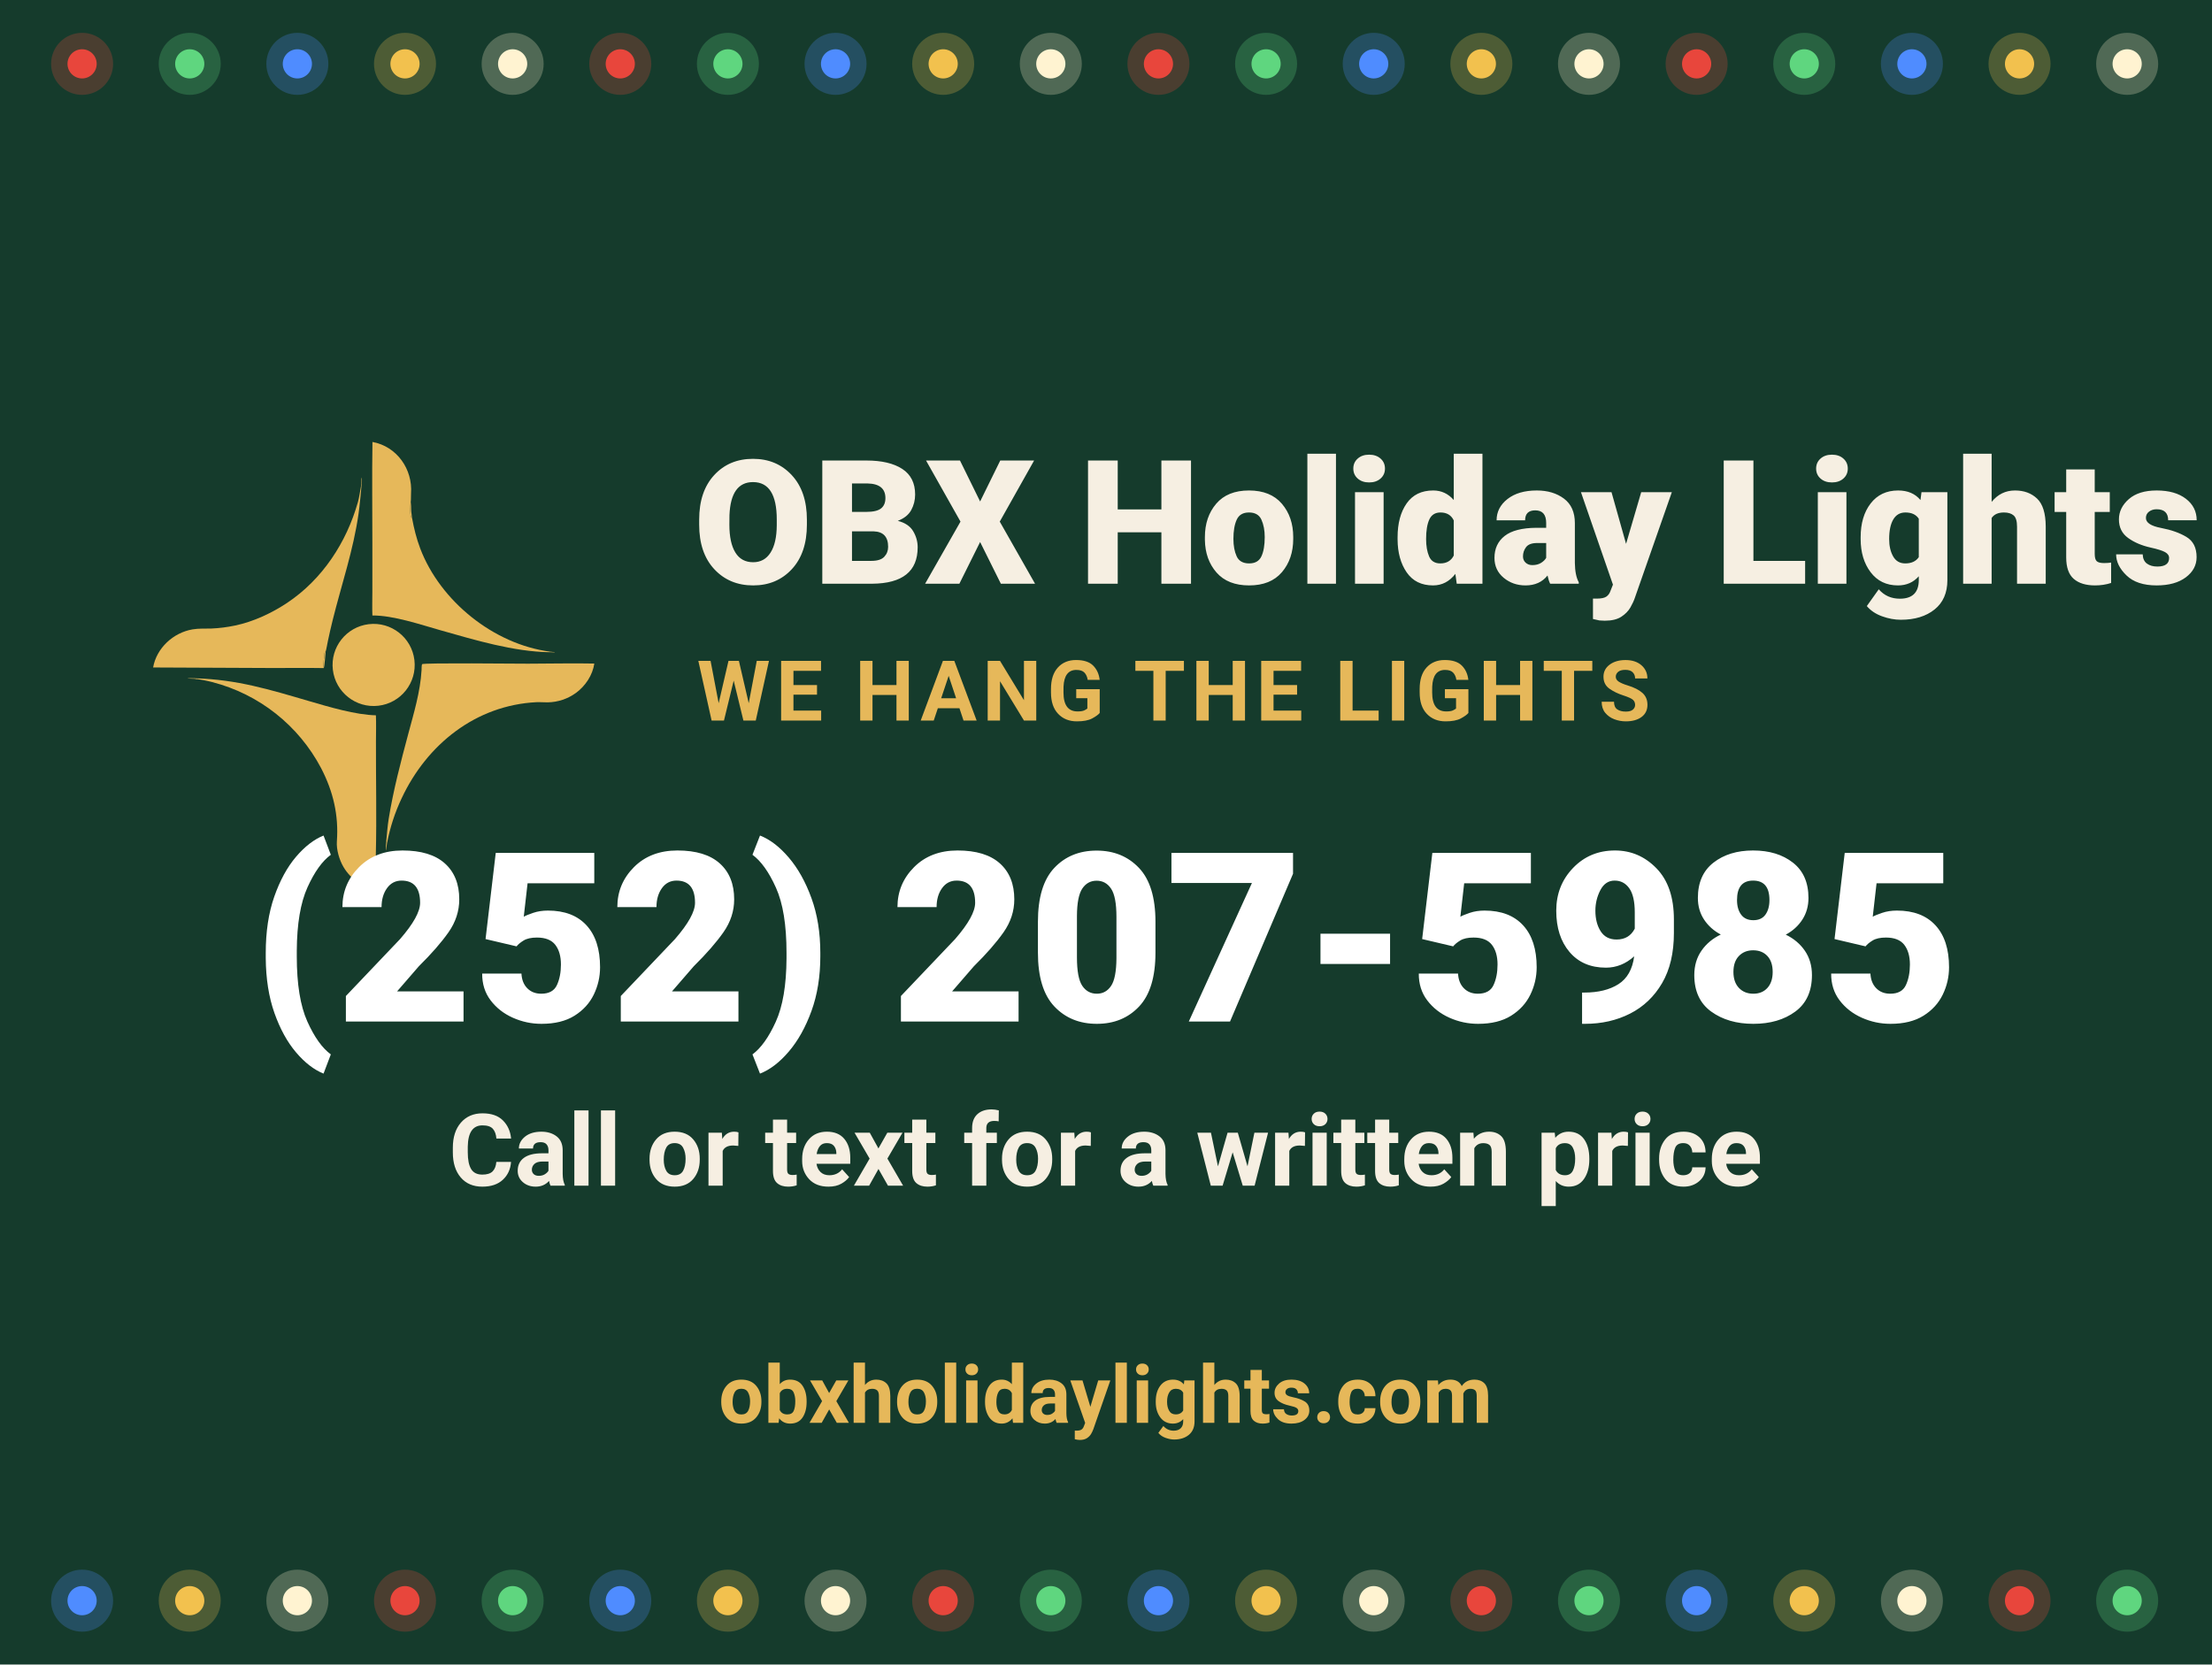
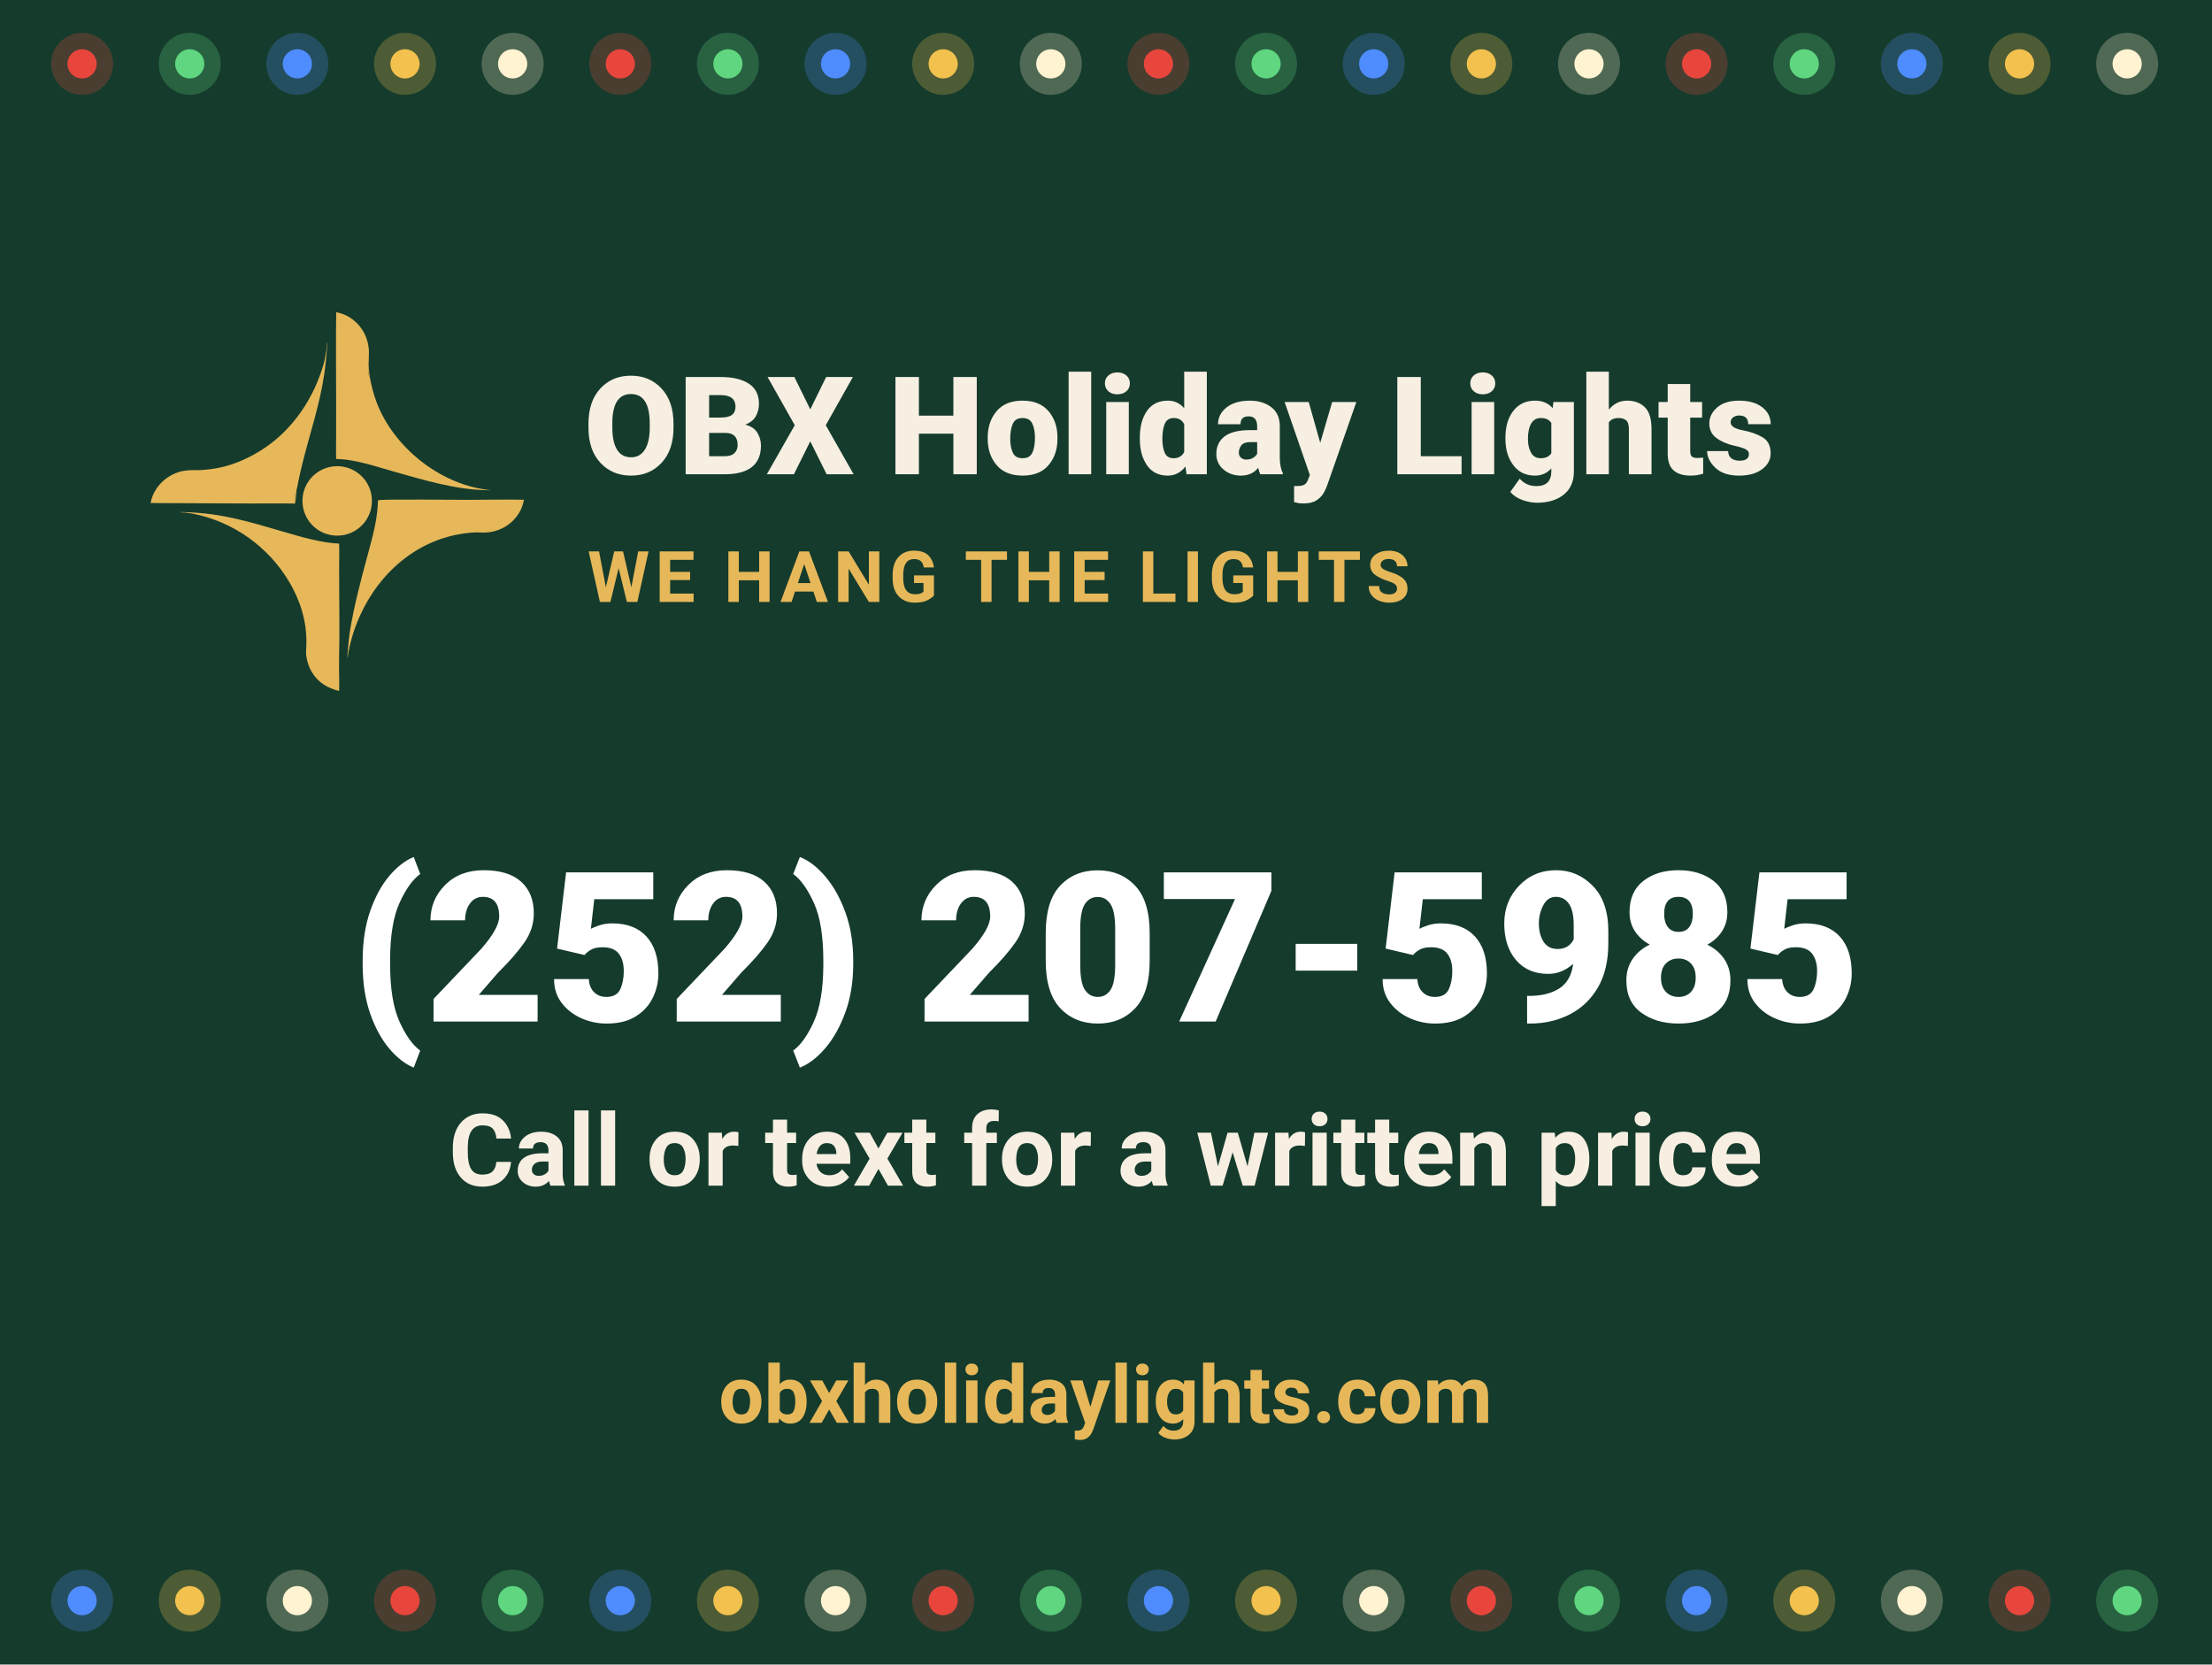
<svg xmlns="http://www.w3.org/2000/svg" viewBox="0 0 2425 1825" width="2425" height="1825">
  <rect width="2425" height="1825" fill="#153b2c" />
  <circle cx="90" cy="70" r="16" fill="#e8463c" />
  <circle cx="90" cy="70" r="34" fill="#e8463c" opacity=".25" />
  <circle cx="208" cy="70" r="16" fill="#5fd67f" />
  <circle cx="208" cy="70" r="34" fill="#5fd67f" opacity=".25" />
  <circle cx="326" cy="70" r="16" fill="#4f8cff" />
  <circle cx="326" cy="70" r="34" fill="#4f8cff" opacity=".25" />
  <circle cx="444" cy="70" r="16" fill="#f2c14e" />
  <circle cx="444" cy="70" r="34" fill="#f2c14e" opacity=".25" />
  <circle cx="562" cy="70" r="16" fill="#fff3d1" />
  <circle cx="562" cy="70" r="34" fill="#fff3d1" opacity=".25" />
  <circle cx="680" cy="70" r="16" fill="#e8463c" />
  <circle cx="680" cy="70" r="34" fill="#e8463c" opacity=".25" />
  <circle cx="798" cy="70" r="16" fill="#5fd67f" />
  <circle cx="798" cy="70" r="34" fill="#5fd67f" opacity=".25" />
  <circle cx="916" cy="70" r="16" fill="#4f8cff" />
  <circle cx="916" cy="70" r="34" fill="#4f8cff" opacity=".25" />
  <circle cx="1034" cy="70" r="16" fill="#f2c14e" />
  <circle cx="1034" cy="70" r="34" fill="#f2c14e" opacity=".25" />
  <circle cx="1152" cy="70" r="16" fill="#fff3d1" />
  <circle cx="1152" cy="70" r="34" fill="#fff3d1" opacity=".25" />
  <circle cx="1270" cy="70" r="16" fill="#e8463c" />
  <circle cx="1270" cy="70" r="34" fill="#e8463c" opacity=".25" />
  <circle cx="1388" cy="70" r="16" fill="#5fd67f" />
  <circle cx="1388" cy="70" r="34" fill="#5fd67f" opacity=".25" />
  <circle cx="1506" cy="70" r="16" fill="#4f8cff" />
  <circle cx="1506" cy="70" r="34" fill="#4f8cff" opacity=".25" />
  <circle cx="1624" cy="70" r="16" fill="#f2c14e" />
  <circle cx="1624" cy="70" r="34" fill="#f2c14e" opacity=".25" />
  <circle cx="1742" cy="70" r="16" fill="#fff3d1" />
  <circle cx="1742" cy="70" r="34" fill="#fff3d1" opacity=".25" />
  <circle cx="1860" cy="70" r="16" fill="#e8463c" />
  <circle cx="1860" cy="70" r="34" fill="#e8463c" opacity=".25" />
  <circle cx="1978" cy="70" r="16" fill="#5fd67f" />
  <circle cx="1978" cy="70" r="34" fill="#5fd67f" opacity=".25" />
  <circle cx="2096" cy="70" r="16" fill="#4f8cff" />
  <circle cx="2096" cy="70" r="34" fill="#4f8cff" opacity=".25" />
  <circle cx="2214" cy="70" r="16" fill="#f2c14e" />
  <circle cx="2214" cy="70" r="34" fill="#f2c14e" opacity=".25" />
  <circle cx="2332" cy="70" r="16" fill="#fff3d1" />
  <circle cx="2332" cy="70" r="34" fill="#fff3d1" opacity=".25" />
  <circle cx="90" cy="1755" r="16" fill="#4f8cff" />
  <circle cx="90" cy="1755" r="34" fill="#4f8cff" opacity=".25" />
  <circle cx="208" cy="1755" r="16" fill="#f2c14e" />
  <circle cx="208" cy="1755" r="34" fill="#f2c14e" opacity=".25" />
  <circle cx="326" cy="1755" r="16" fill="#fff3d1" />
  <circle cx="326" cy="1755" r="34" fill="#fff3d1" opacity=".25" />
  <circle cx="444" cy="1755" r="16" fill="#e8463c" />
  <circle cx="444" cy="1755" r="34" fill="#e8463c" opacity=".25" />
  <circle cx="562" cy="1755" r="16" fill="#5fd67f" />
  <circle cx="562" cy="1755" r="34" fill="#5fd67f" opacity=".25" />
  <circle cx="680" cy="1755" r="16" fill="#4f8cff" />
  <circle cx="680" cy="1755" r="34" fill="#4f8cff" opacity=".25" />
  <circle cx="798" cy="1755" r="16" fill="#f2c14e" />
  <circle cx="798" cy="1755" r="34" fill="#f2c14e" opacity=".25" />
  <circle cx="916" cy="1755" r="16" fill="#fff3d1" />
  <circle cx="916" cy="1755" r="34" fill="#fff3d1" opacity=".25" />
  <circle cx="1034" cy="1755" r="16" fill="#e8463c" />
  <circle cx="1034" cy="1755" r="34" fill="#e8463c" opacity=".25" />
  <circle cx="1152" cy="1755" r="16" fill="#5fd67f" />
  <circle cx="1152" cy="1755" r="34" fill="#5fd67f" opacity=".25" />
  <circle cx="1270" cy="1755" r="16" fill="#4f8cff" />
  <circle cx="1270" cy="1755" r="34" fill="#4f8cff" opacity=".25" />
  <circle cx="1388" cy="1755" r="16" fill="#f2c14e" />
  <circle cx="1388" cy="1755" r="34" fill="#f2c14e" opacity=".25" />
  <circle cx="1506" cy="1755" r="16" fill="#fff3d1" />
  <circle cx="1506" cy="1755" r="34" fill="#fff3d1" opacity=".25" />
  <circle cx="1624" cy="1755" r="16" fill="#e8463c" />
  <circle cx="1624" cy="1755" r="34" fill="#e8463c" opacity=".25" />
  <circle cx="1742" cy="1755" r="16" fill="#5fd67f" />
  <circle cx="1742" cy="1755" r="34" fill="#5fd67f" opacity=".25" />
  <circle cx="1860" cy="1755" r="16" fill="#4f8cff" />
  <circle cx="1860" cy="1755" r="34" fill="#4f8cff" opacity=".25" />
  <circle cx="1978" cy="1755" r="16" fill="#f2c14e" />
  <circle cx="1978" cy="1755" r="34" fill="#f2c14e" opacity=".25" />
  <circle cx="2096" cy="1755" r="16" fill="#fff3d1" />
  <circle cx="2096" cy="1755" r="34" fill="#fff3d1" opacity=".25" />
  <circle cx="2214" cy="1755" r="16" fill="#e8463c" />
  <circle cx="2214" cy="1755" r="34" fill="#e8463c" opacity=".25" />
  <circle cx="2332" cy="1755" r="16" fill="#5fd67f" />
  <circle cx="2332" cy="1755" r="34" fill="#5fd67f" opacity=".25" />
-   <svg x="150" y="470" width="520" height="520" viewBox="199 199 627 627">
+   <svg x="150" y="330" width="440" height="440" viewBox="199 199 627 627">
    <g fill="#e6b85a">
      <path d="M276.154 529.034C331.768 530.656 374.438 543.877 427.043 559.26C452.912 566.825 488.437 577.438 515.036 577.942C515.5 589.399 515.145 601.014 515.107 612.493C514.943 662.161 516.131 711.836 514.942 761.5C514.572 776.984 515.707 792.963 515.002 808.377C496.647 803.734 481.978 795.024 472.146 778.406C466.704 769.208 462.645 755.452 463.437 744.695C465.988 710.033 458.582 678.594 442.623 647.841C412.845 591.282 360.548 549.944 298.642 534.029C294.026 532.831 281.133 529.945 276.598 530.034L276.063 529.535L276.154 529.034Z" />
      <path d="M528.705 744.506C529.644 734.912 530.372 724.599 531.893 715.111C537.992 677.063 547.904 639.599 557.837 602.402C565.252 574.637 573.724 546.884 575.408 518.014C575.574 515.315 575.28 512.963 576.041 510.329C579.442 508.363 701.105 509.744 716.124 509.701C738.676 509.636 780.883 508.959 803.758 509.532C801.453 524.946 792.044 539.034 779.625 548.236C768.712 556.218 755.59 560.613 742.071 560.814C737.163 560.925 732.066 560.355 727.22 560.6C646.95 564.667 582.493 616.421 549.186 687.378C540.187 706.353 533.656 726.403 529.755 747.038C528.996 745.841 528.97 745.91 528.705 744.506Z" />
      <path d="M495.381 274.753L496.03 274.534C494.772 286.726 493.823 299.109 492.119 311.222C485.355 359.286 469.518 405.32 457.878 452.164C455.634 461.228 453.547 470.33 451.619 479.466C451.225 481.327 449.275 492.143 448.694 493.325C445.579 496.315 447.375 499.257 446.371 503.253C445.695 505.943 445.555 512.765 446.093 515.508C423.774 515.104 400.636 515.469 378.24 515.414L220.536 514.706C225.025 489.011 247.26 468.65 272.584 464.357C281.324 462.875 288.687 463.517 297.289 463.236C307.932 462.783 318.52 461.447 328.942 459.243C352.808 454.279 377.32 442.883 397.675 429.312C444.309 398.221 476.206 349.424 491.305 295.903C492.949 290.073 494.167 281.018 495.381 274.753Z" />
      <path d="M510.475 216.555C542.7 222.448 563.859 252.546 561.46 284.741C561.186 288.411 561.592 292.044 561.07 295.842C560.725 298.512 559.264 316.37 562.78 316.921C565.298 330.687 568.644 344.302 573.625 357.413C600.076 427.031 670.796 483.98 744.993 493.765L744.826 494.554C697.092 493.855 646.189 478.472 600.571 465.56C573.795 457.98 538.096 445.774 510.392 445.97C509.972 436.398 510.332 423.685 510.333 413.913L510.352 353.02C510.399 308.14 509.722 261.188 510.475 216.555Z" />
      <path d="M505.494 457.486C535.314 453.868 562.404 475.155 565.94 504.985C569.476 534.815 548.115 561.846 518.275 565.3C488.551 568.741 461.648 547.48 458.125 517.766C454.603 488.052 475.79 461.09 505.494 457.486Z" />
      <path d="M446.093 515.508C445.555 512.765 445.695 505.943 446.371 503.253C447.375 499.257 445.579 496.315 448.694 493.325L448.616 493.939C448.038 498.296 447.275 512.994 446.093 515.508Z" />
      <path d="M561.07 295.842C561.535 298.926 561.614 303.496 561.662 306.748C561.71 309.944 562.67 314.413 562.78 316.921C559.264 316.37 560.725 298.512 561.07 295.842Z" />
      <path fill-opacity="0.945" d="M529.755 747.038C529.6 747.958 528.395 756.659 528.251 756.855L528.214 756.847C527.684 755.937 528.481 745.983 528.705 744.506C528.97 745.91 528.996 745.841 529.755 747.038Z" />
      <path fill-opacity="0.6" d="M496.078 263.937C496.134 263.788 496.189 263.639 496.244 263.489C496.788 264.038 496.475 269.866 496.488 270.914L495.984 270.966L495.556 269.287C495.542 267.923 495.579 266.693 495.628 265.326C495.97 264.662 495.96 264.692 496.078 263.937Z" />
      <path fill-opacity="0.443" d="M268.229 529.388C267.103 529.537 267.446 529.53 266.983 529.507L266.554 529.189L266.359 529.255C266.344 529.231 266.329 529.208 266.314 529.184C266.768 527.886 273.37 528.633 274.52 528.881L274.022 529.054C271.332 528.963 270.816 528.953 268.229 529.388Z" />
      <path fill-opacity="0.545" d="M748.677 494.148C749.773 494.117 749.91 494.193 751.062 494.363L751.373 494.765L751.786 494.68C751.566 495.484 745.824 494.812 744.826 494.554C746.431 494.473 747.088 494.402 748.677 494.148Z" />
      <path fill-opacity="0.91" d="M495.556 269.287L495.984 270.966C495.994 271.985 496.091 272.896 496.179 273.908L496.03 274.534L495.381 274.753C495.458 272.932 495.517 271.11 495.556 269.287Z" />
      <path fill-opacity="0.886" d="M268.229 529.388C270.816 528.953 271.332 528.963 274.022 529.054L273.972 529.491L273.318 529.639C271.611 529.507 269.938 529.458 268.229 529.388Z" />
      <path fill-opacity="0.965" d="M744.993 493.765C746.22 493.902 747.448 494.03 748.677 494.148C747.088 494.402 746.431 494.473 744.826 494.554L744.993 493.765Z" />
      <path fill-opacity="0.412" d="M273.972 529.491L276.063 529.535L276.598 530.034C274.939 530.034 274.926 530.083 273.318 529.639L273.972 529.491Z" />
      <path d="M274.52 528.881L276.154 529.034L276.063 529.535L273.972 529.491L274.022 529.054L274.52 528.881Z" />
      <path fill-opacity="0.349" d="M495.984 270.966L496.488 270.914C496.449 272.183 496.385 272.627 496.179 273.908C496.091 272.896 495.994 271.985 495.984 270.966Z" />
    </g>
  </svg>
-   <text x="760" y="640" font-family="system-ui,-apple-system,Segoe UI,Roboto,Helvetica,Arial,sans-serif" font-size="190" font-weight="800" fill="#f6efe2">OBX Holiday Lights</text>
-   <text x="764" y="790" font-family="system-ui,-apple-system,Segoe UI,Roboto,Helvetica,Arial,sans-serif" font-size="92" font-weight="600" fill="#e6b85a" letter-spacing="6">WE HANG THE LIGHTS</text>
-   <text x="1212" y="1120" font-family="system-ui,-apple-system,Segoe UI,Roboto,Helvetica,Arial,sans-serif" font-size="260" font-weight="900" fill="#ffffff" text-anchor="middle">(252) 207-5985</text>
+   <text x="640" y="520" font-family="system-ui,-apple-system,Segoe UI,Roboto,Helvetica,Arial,sans-serif" font-size="150" font-weight="800" fill="#f6efe2">OBX Holiday Lights</text>
+   <text x="644" y="660" font-family="system-ui,-apple-system,Segoe UI,Roboto,Helvetica,Arial,sans-serif" font-size="78" font-weight="600" fill="#e6b85a" letter-spacing="6">WE HANG THE LIGHTS</text>
+   <text x="1212" y="1120" font-family="system-ui,-apple-system,Segoe UI,Roboto,Helvetica,Arial,sans-serif" font-size="230" font-weight="900" fill="#ffffff" text-anchor="middle">(252) 207-5985</text>
  <text x="1212" y="1300" font-family="system-ui,-apple-system,Segoe UI,Roboto,Helvetica,Arial,sans-serif" font-size="110" font-weight="700" fill="#f6efe2" text-anchor="middle">Call or text for a written price</text>
  <text x="1212" y="1560" font-family="system-ui,-apple-system,Segoe UI,Roboto,Helvetica,Arial,sans-serif" font-size="88" font-weight="600" fill="#e6b85a" text-anchor="middle">obxholidaylights.com</text>
</svg>
